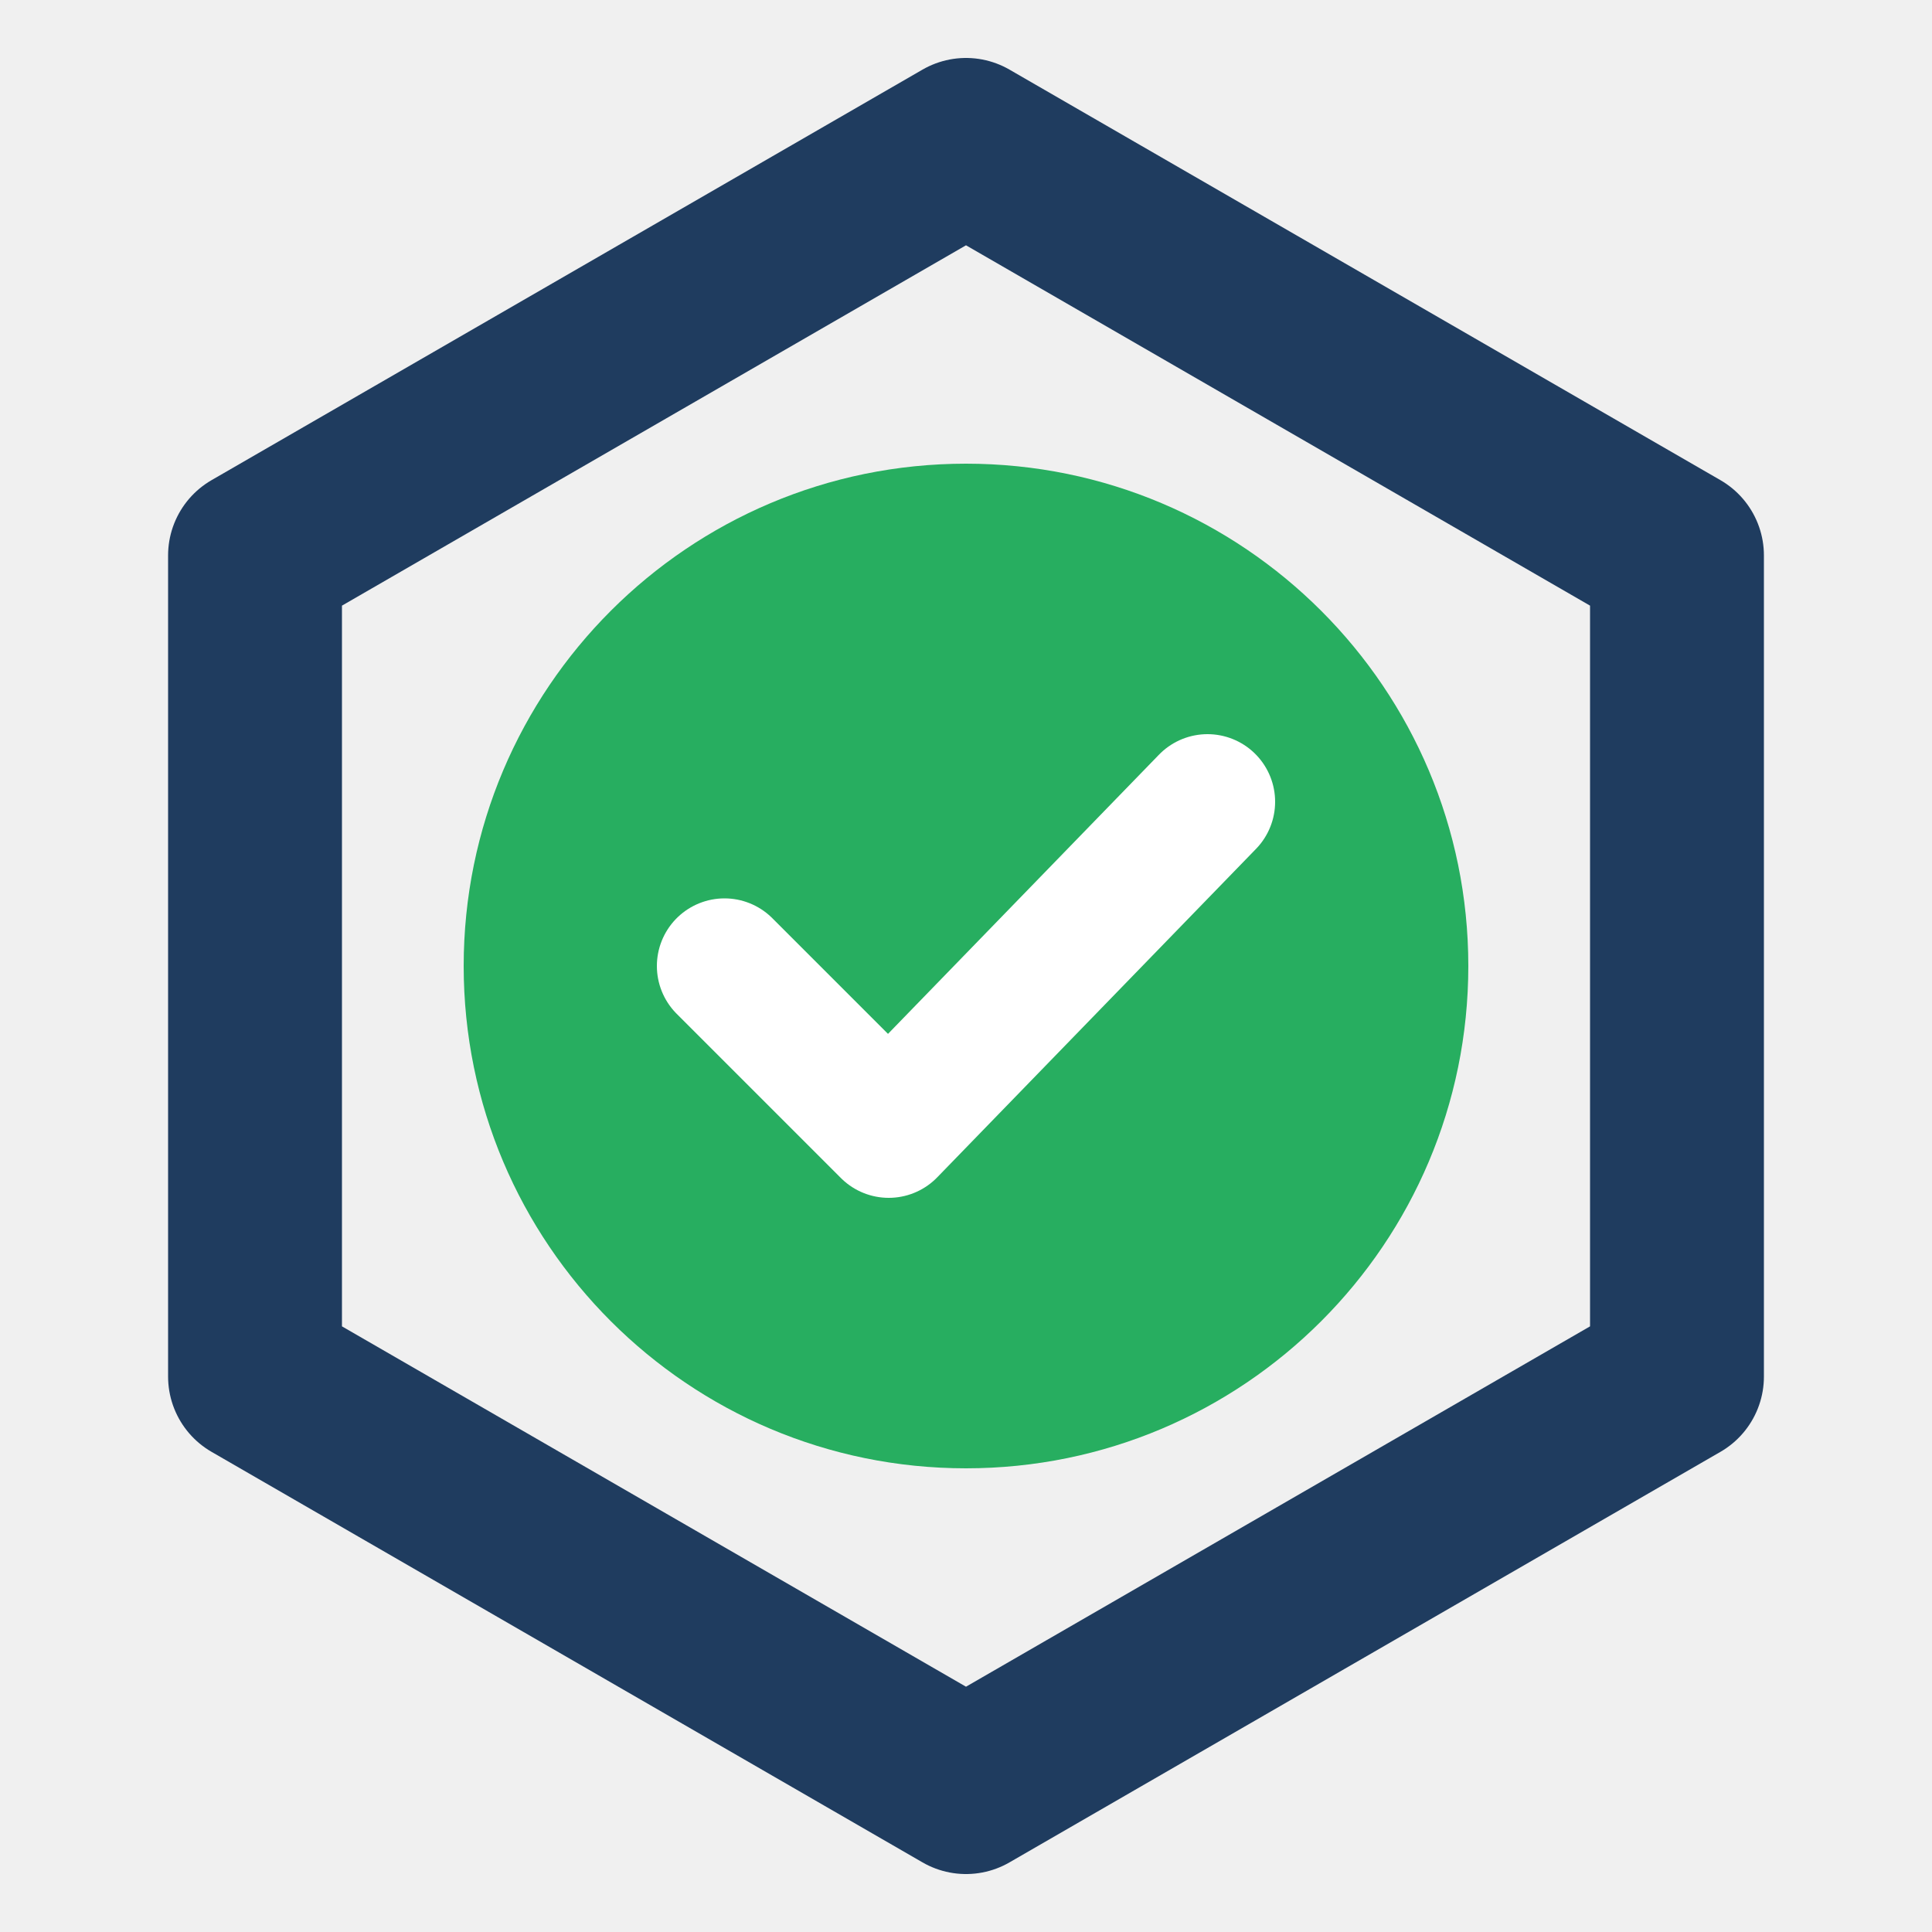
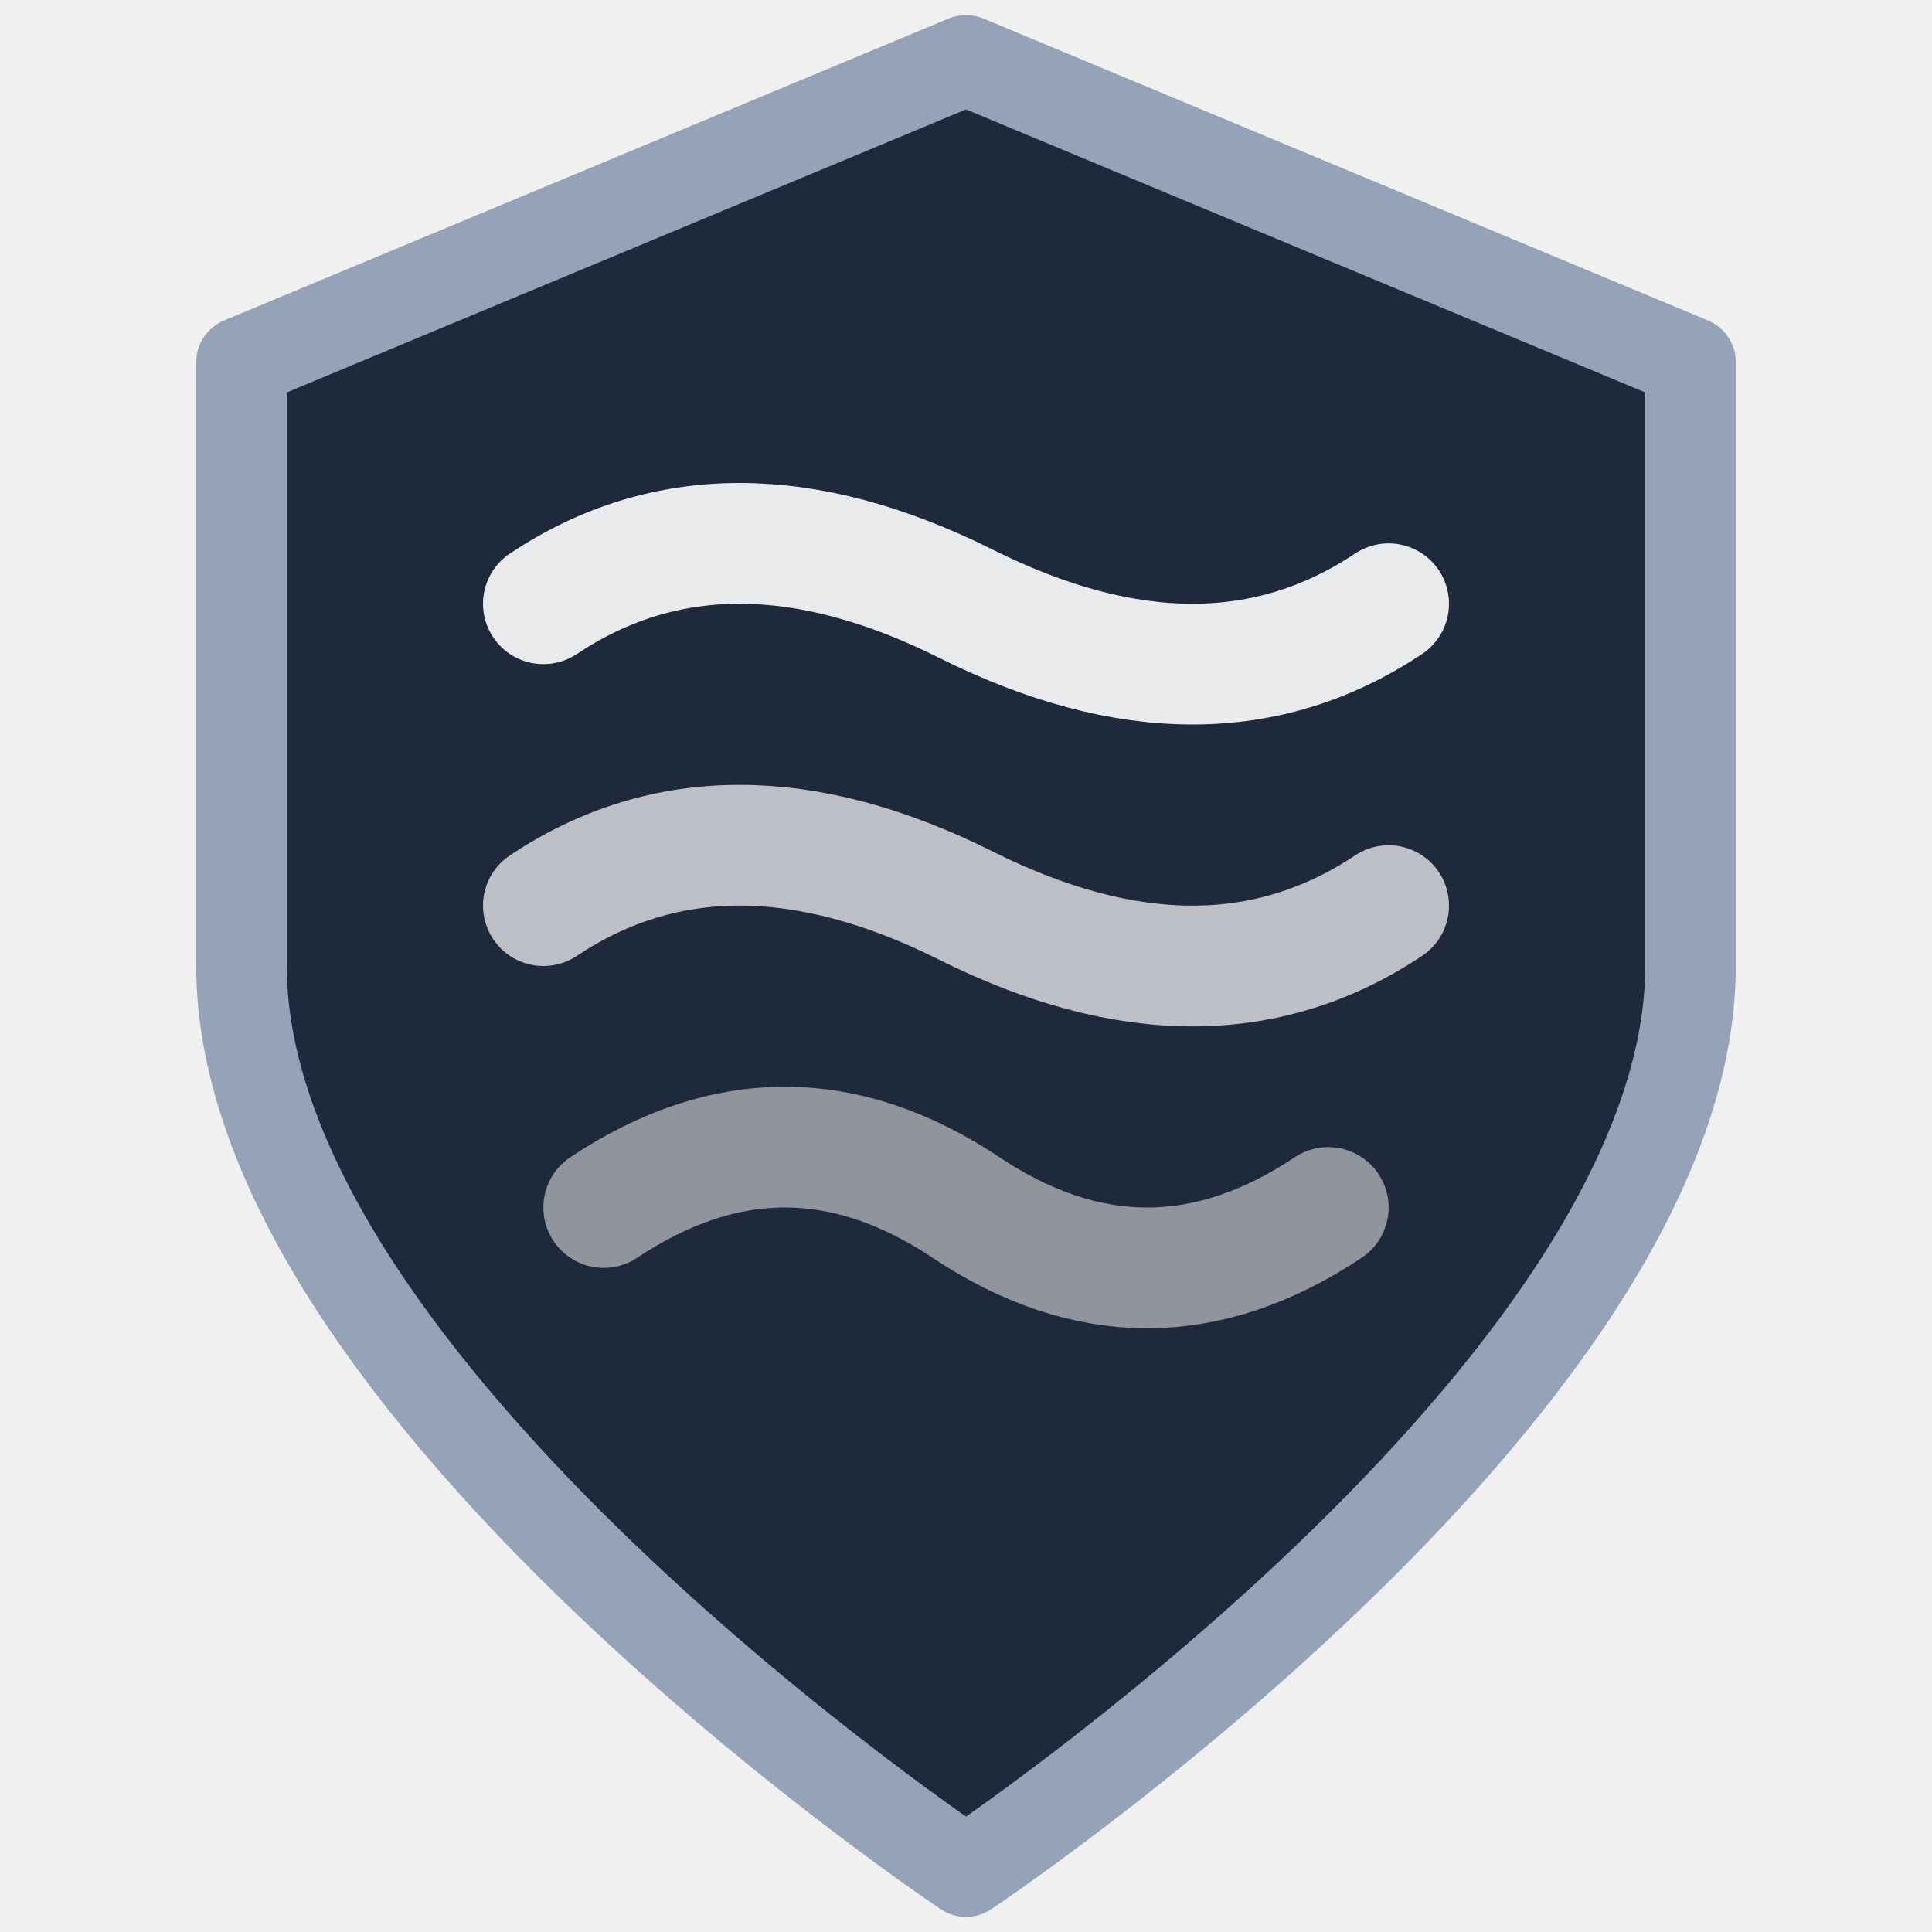
- <svg xmlns="http://www.w3.org/2000/svg" width="200" height="200" viewBox="0 0 200 200">
-   <path d="M100 15 L173.6 57.5 L173.6 142.5 L100 185 L26.4 142.5 L26.4 57.5 Z" fill="none" stroke="#1F3C5F" stroke-width="18" stroke-linejoin="round" />
-   <circle cx="100" cy="100" r="52" fill="#27AE60" />
-   <polyline points="75,100 92,117 125,83" fill="none" stroke="white" stroke-width="14" stroke-linecap="round" stroke-linejoin="round" />
+ <svg xmlns="http://www.w3.org/2000/svg" width="32" height="32" viewBox="0 0 28 32" fill="none">
+   <path d="M14 1 L26 6 L26 16 C26 23 14 31 14 31 C14 31 2 23 2 16 L2 6 Z" fill="#1e293b" stroke="#94a3b8" stroke-width="1.5" stroke-linejoin="round" />
+   <path d="M7 10 Q10 8 14 10 Q18 12 21 10" stroke="white" stroke-width="2" stroke-linecap="round" fill="none" opacity="0.9" />
+   <path d="M7 15 Q10 13 14 15 Q18 17 21 15" stroke="white" stroke-width="2" stroke-linecap="round" fill="none" opacity="0.7" />
+   <path d="M8 20 Q11 18 14 20 Q17 22 20 20" stroke="white" stroke-width="2" stroke-linecap="round" fill="none" opacity="0.5" />
</svg>
